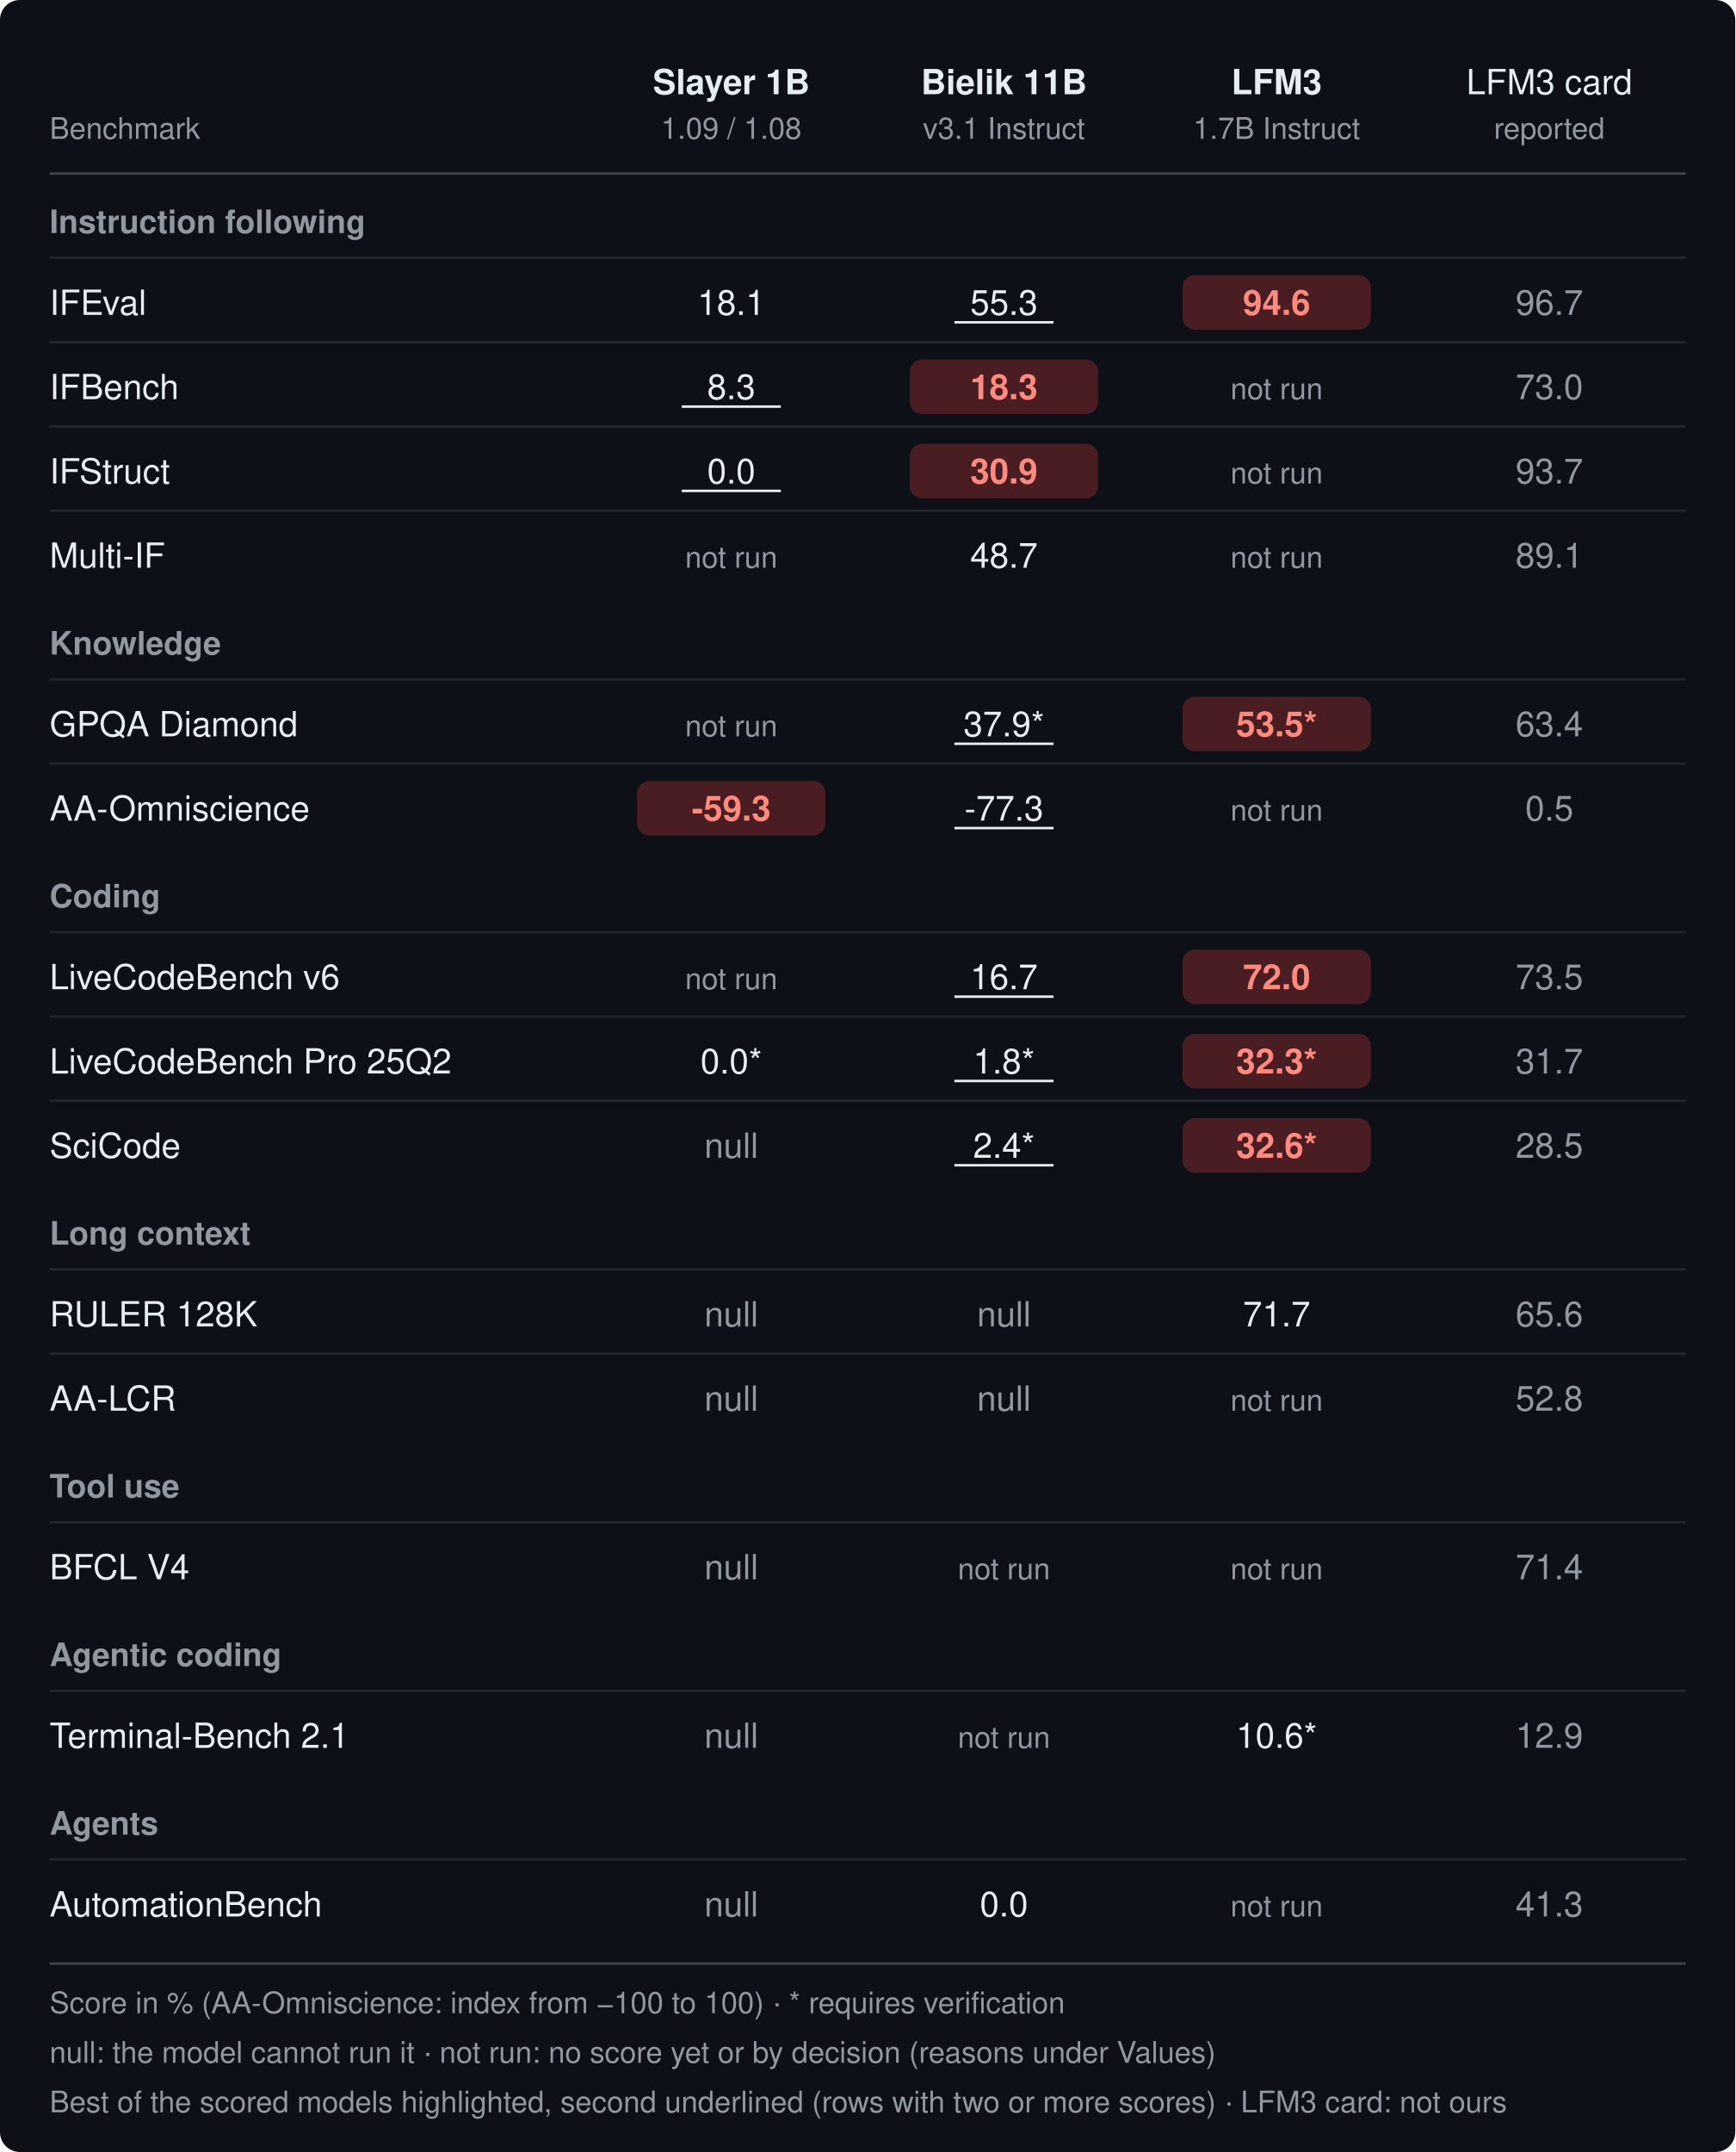
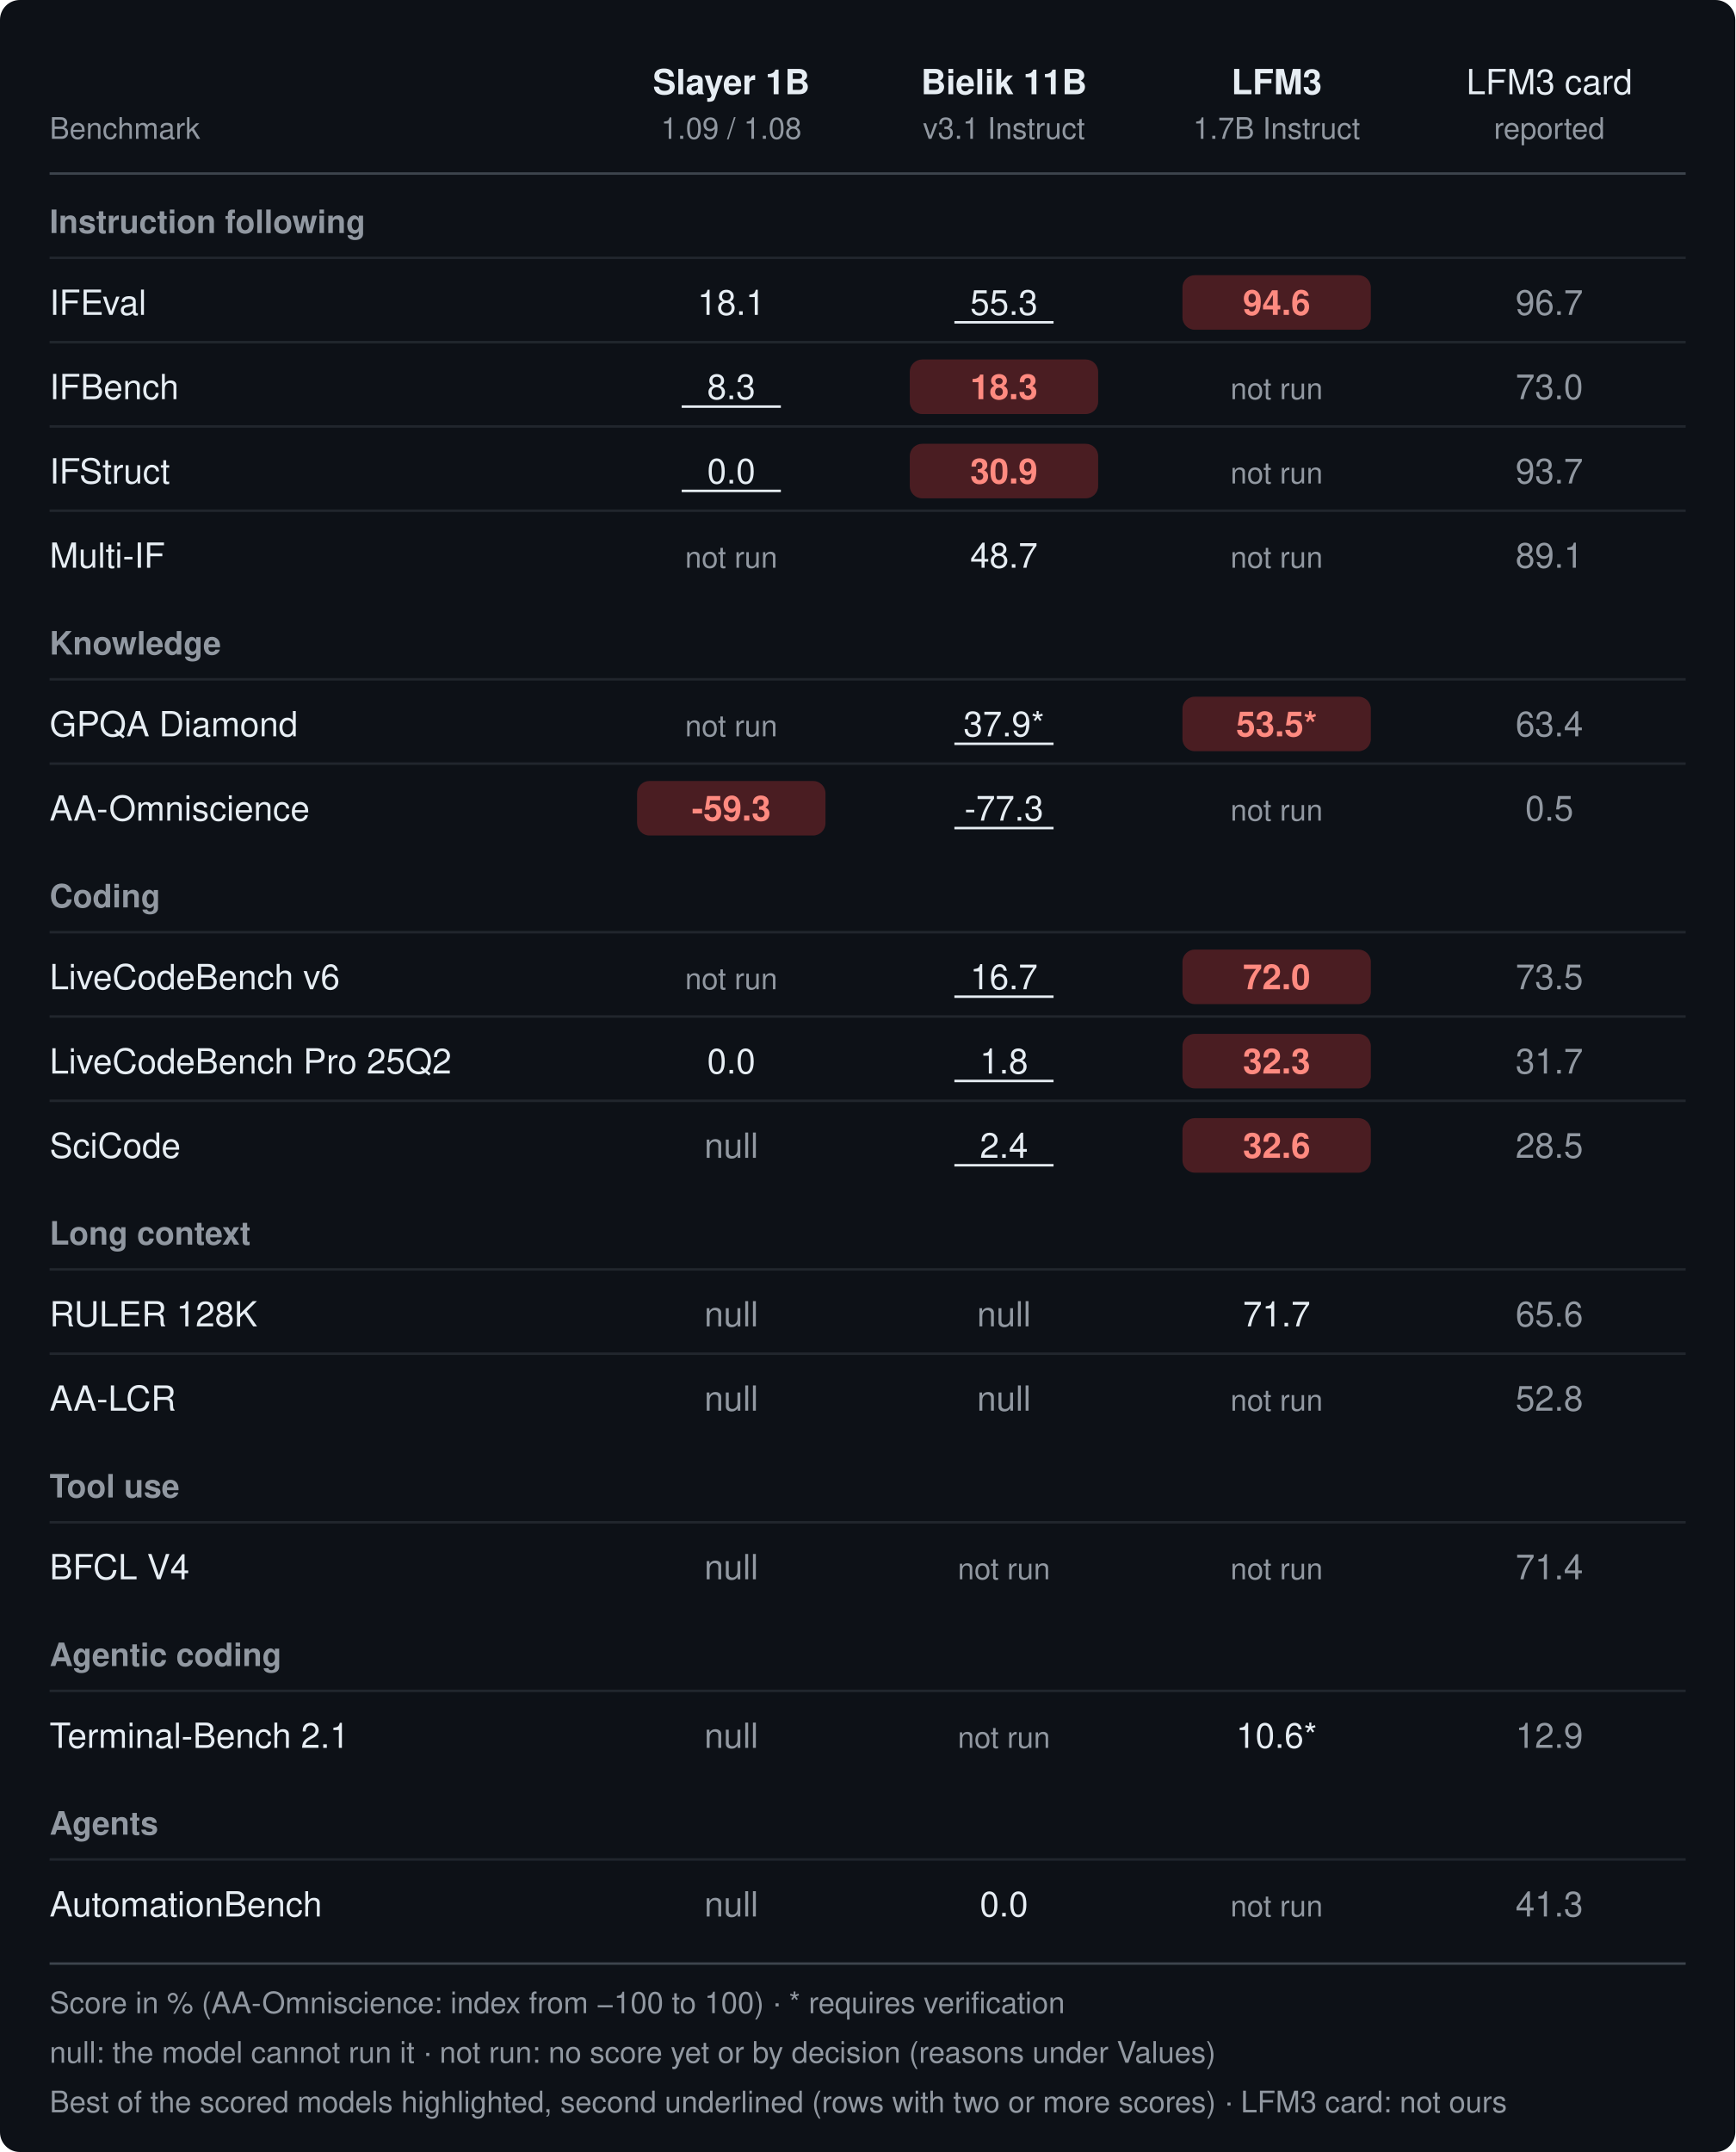
<svg xmlns="http://www.w3.org/2000/svg" width="700" height="868" viewBox="0 0 700 868" font-family="-apple-system, BlinkMacSystemFont, 'Segoe UI', Helvetica, Arial, sans-serif" font-size="14" fill="#e6edf3">
  <rect width="700" height="868" rx="8" fill="#0d1117" />
  <text x="295.0" y="38" text-anchor="middle" font-weight="600">Slayer 1B</text>
  <text x="295.0" y="56" text-anchor="middle" font-size="12" fill="#9198a1">1.09 / 1.08</text>
  <text x="405.0" y="38" text-anchor="middle" font-weight="600">Bielik 11B</text>
  <text x="405.0" y="56" text-anchor="middle" font-size="12" fill="#9198a1">v3.1 Instruct</text>
  <text x="515.0" y="38" text-anchor="middle" font-weight="600">LFM3</text>
  <text x="515.0" y="56" text-anchor="middle" font-size="12" fill="#9198a1">1.7B Instruct</text>
  <text x="625.0" y="38" text-anchor="middle" font-weight="400">LFM3 card</text>
  <text x="625.0" y="56" text-anchor="middle" font-size="12" fill="#9198a1">reported</text>
  <text x="20" y="56" font-size="12" fill="#9198a1">Benchmark</text>
  <line x1="20" x2="680" y1="70" y2="70" stroke="#3d444d" />
  <text x="20" y="94" font-size="13" font-weight="600" fill="#9198a1">Instruction following</text>
  <line x1="20" x2="680" y1="104" y2="104" stroke="#21262d" />
  <text x="20" y="127">IFEval</text>
  <text x="295.0" y="127" text-anchor="middle" data-benchmark="ifeval" data-model="slayer1b-1.08" data-rank="3">18.1</text>
  <line x1="385.0" x2="425.0" y1="130" y2="130" stroke="#e6edf3" />
  <text x="405.0" y="127" text-anchor="middle" data-benchmark="ifeval" data-model="bielik-11b-v3.1" data-rank="2">55.3</text>
  <rect x="477.0" y="111" width="76" height="22" rx="5" fill="#4a1d22" />
  <text x="515.0" y="127" text-anchor="middle" font-weight="700" fill="#ff8a80" data-benchmark="ifeval" data-model="lfm3-1.7b-ifeval" data-rank="1">94.6</text>
  <text x="625.0" y="127" text-anchor="middle" fill="#9198a1" data-card="ifeval">96.7</text>
  <line x1="20" x2="680" y1="138" y2="138" stroke="#21262d" />
  <text x="20" y="161">IFBench</text>
  <line x1="275.0" x2="315.0" y1="164" y2="164" stroke="#e6edf3" />
  <text x="295.0" y="161" text-anchor="middle" data-benchmark="ifbench" data-model="slayer1b-60000" data-rank="2">8.3</text>
  <rect x="367.0" y="145" width="76" height="22" rx="5" fill="#4a1d22" />
  <text x="405.0" y="161" text-anchor="middle" font-weight="700" fill="#ff8a80" data-benchmark="ifbench" data-model="bielik-11b-v3.1-vllm" data-rank="1">18.3</text>
  <text x="515.0" y="161" text-anchor="middle" fill="#9198a1" font-size="12" data-benchmark="ifbench" data-model="" data-rank="0">not run</text>
  <text x="625.0" y="161" text-anchor="middle" fill="#9198a1" data-card="ifbench">73.0</text>
  <line x1="20" x2="680" y1="172" y2="172" stroke="#21262d" />
  <text x="20" y="195">IFStruct</text>
  <line x1="275.0" x2="315.0" y1="198" y2="198" stroke="#e6edf3" />
  <text x="295.0" y="195" text-anchor="middle" data-benchmark="ifstruct" data-model="slayer1b-60000" data-rank="2">0.0</text>
  <rect x="367.0" y="179" width="76" height="22" rx="5" fill="#4a1d22" />
  <text x="405.0" y="195" text-anchor="middle" font-weight="700" fill="#ff8a80" data-benchmark="ifstruct" data-model="bielik-11b-v3.1-vllm" data-rank="1">30.9</text>
  <text x="515.0" y="195" text-anchor="middle" fill="#9198a1" font-size="12" data-benchmark="ifstruct" data-model="" data-rank="0">not run</text>
  <text x="625.0" y="195" text-anchor="middle" fill="#9198a1" data-card="ifstruct">93.7</text>
  <line x1="20" x2="680" y1="206" y2="206" stroke="#21262d" />
  <text x="20" y="229">Multi-IF</text>
  <text x="295.0" y="229" text-anchor="middle" fill="#9198a1" font-size="12" data-benchmark="multi-if" data-model="slayer1b-60000" data-rank="0">not run</text>
  <text x="405.0" y="229" text-anchor="middle" data-benchmark="multi-if" data-model="bielik-11b-v3.1-vllm" data-rank="0">48.7</text>
  <text x="515.0" y="229" text-anchor="middle" fill="#9198a1" font-size="12" data-benchmark="multi-if" data-model="" data-rank="0">not run</text>
  <text x="625.0" y="229" text-anchor="middle" fill="#9198a1" data-card="multi-if">89.1</text>
  <text x="20" y="264" font-size="13" font-weight="600" fill="#9198a1">Knowledge</text>
  <line x1="20" x2="680" y1="274" y2="274" stroke="#21262d" />
  <text x="20" y="297">GPQA Diamond</text>
  <text x="295.0" y="297" text-anchor="middle" fill="#9198a1" font-size="12" data-benchmark="gpqa-diamond" data-model="slayer1b-1.09-k70000" data-rank="0">not run</text>
  <line x1="385.0" x2="425.0" y1="300" y2="300" stroke="#e6edf3" />
  <text x="405.0" y="297" text-anchor="middle" data-benchmark="gpqa-diamond" data-model="bielik-11b-v3.1" data-rank="2">37.9*</text>
  <rect x="477.0" y="281" width="76" height="22" rx="5" fill="#4a1d22" />
  <text x="515.0" y="297" text-anchor="middle" font-weight="700" fill="#ff8a80" data-benchmark="gpqa-diamond" data-model="lfm3-1.7b" data-rank="1">53.5*</text>
  <text x="625.0" y="297" text-anchor="middle" fill="#9198a1" data-card="gpqa-diamond">63.4</text>
  <line x1="20" x2="680" y1="308" y2="308" stroke="#21262d" />
  <text x="20" y="331">AA-Omniscience</text>
  <rect x="257.0" y="315" width="76" height="22" rx="5" fill="#4a1d22" />
  <text x="295.0" y="331" text-anchor="middle" font-weight="700" fill="#ff8a80" data-benchmark="aa-omniscience" data-model="slayer1b-60000" data-rank="1">-59.3</text>
  <line x1="385.0" x2="425.0" y1="334" y2="334" stroke="#e6edf3" />
  <text x="405.0" y="331" text-anchor="middle" data-benchmark="aa-omniscience" data-model="bielik-11b-v3.1-vllm" data-rank="2">-77.3</text>
  <text x="515.0" y="331" text-anchor="middle" fill="#9198a1" font-size="12" data-benchmark="aa-omniscience" data-model="" data-rank="0">not run</text>
  <text x="625.0" y="331" text-anchor="middle" fill="#9198a1" data-card="aa-omniscience">0.5</text>
  <text x="20" y="366" font-size="13" font-weight="600" fill="#9198a1">Coding</text>
  <line x1="20" x2="680" y1="376" y2="376" stroke="#21262d" />
  <text x="20" y="399">LiveCodeBench v6</text>
  <text x="295.0" y="399" text-anchor="middle" fill="#9198a1" font-size="12" data-benchmark="livecodebench-v6" data-model="slayer1b-1.09-k70000" data-rank="0">not run</text>
  <line x1="385.0" x2="425.0" y1="402" y2="402" stroke="#e6edf3" />
  <text x="405.0" y="399" text-anchor="middle" data-benchmark="livecodebench-v6" data-model="bielik-11b-v3.1" data-rank="2">16.7</text>
  <rect x="477.0" y="383" width="76" height="22" rx="5" fill="#4a1d22" />
  <text x="515.0" y="399" text-anchor="middle" font-weight="700" fill="#ff8a80" data-benchmark="livecodebench-v6" data-model="lfm3-1.7b" data-rank="1">72.0</text>
  <text x="625.0" y="399" text-anchor="middle" fill="#9198a1" data-card="livecodebench-v6">73.5</text>
  <line x1="20" x2="680" y1="410" y2="410" stroke="#21262d" />
  <text x="20" y="433">LiveCodeBench Pro 25Q2</text>
-   <text x="295.0" y="433" text-anchor="middle" data-benchmark="livecodebench-pro-25q2" data-model="slayer1b-1.09-k70000" data-rank="3">0.0*</text>
+   <text x="295.0" y="433" text-anchor="middle" data-benchmark="livecodebench-pro-25q2" data-model="slayer1b-1.09-k70000" data-rank="3">0.0</text>
  <line x1="385.0" x2="425.0" y1="436" y2="436" stroke="#e6edf3" />
-   <text x="405.0" y="433" text-anchor="middle" data-benchmark="livecodebench-pro-25q2" data-model="bielik-11b-v3.1" data-rank="2">1.8*</text>
+   <text x="405.0" y="433" text-anchor="middle" data-benchmark="livecodebench-pro-25q2" data-model="bielik-11b-v3.1" data-rank="2">1.8</text>
  <rect x="477.0" y="417" width="76" height="22" rx="5" fill="#4a1d22" />
-   <text x="515.0" y="433" text-anchor="middle" font-weight="700" fill="#ff8a80" data-benchmark="livecodebench-pro-25q2" data-model="lfm3-1.7b" data-rank="1">32.3*</text>
+   <text x="515.0" y="433" text-anchor="middle" font-weight="700" fill="#ff8a80" data-benchmark="livecodebench-pro-25q2" data-model="lfm3-1.7b" data-rank="1">32.3</text>
  <text x="625.0" y="433" text-anchor="middle" fill="#9198a1" data-card="livecodebench-pro-25q2">31.7</text>
  <line x1="20" x2="680" y1="444" y2="444" stroke="#21262d" />
  <text x="20" y="467">SciCode</text>
  <text x="295.0" y="467" text-anchor="middle" fill="#9198a1" data-benchmark="scicode" data-model="slayer1b-1.09-k70000" data-rank="0">null</text>
  <line x1="385.0" x2="425.0" y1="470" y2="470" stroke="#e6edf3" />
-   <text x="405.0" y="467" text-anchor="middle" data-benchmark="scicode" data-model="bielik-11b-v3.1" data-rank="2">2.4*</text>
+   <text x="405.0" y="467" text-anchor="middle" data-benchmark="scicode" data-model="bielik-11b-v3.1" data-rank="2">2.4</text>
  <rect x="477.0" y="451" width="76" height="22" rx="5" fill="#4a1d22" />
-   <text x="515.0" y="467" text-anchor="middle" font-weight="700" fill="#ff8a80" data-benchmark="scicode" data-model="lfm3-1.7b" data-rank="1">32.6*</text>
+   <text x="515.0" y="467" text-anchor="middle" font-weight="700" fill="#ff8a80" data-benchmark="scicode" data-model="lfm3-1.7b" data-rank="1">32.6</text>
  <text x="625.0" y="467" text-anchor="middle" fill="#9198a1" data-card="scicode">28.5</text>
  <text x="20" y="502" font-size="13" font-weight="600" fill="#9198a1">Long context</text>
  <line x1="20" x2="680" y1="512" y2="512" stroke="#21262d" />
  <text x="20" y="535">RULER 128K</text>
  <text x="295.0" y="535" text-anchor="middle" fill="#9198a1" data-benchmark="ruler-128k" data-model="slayer1b-1.09-k70000" data-rank="0">null</text>
  <text x="405.0" y="535" text-anchor="middle" fill="#9198a1" data-benchmark="ruler-128k" data-model="bielik-11b-v3.1" data-rank="0">null</text>
  <text x="515.0" y="535" text-anchor="middle" data-benchmark="ruler-128k" data-model="lfm3-1.7b" data-rank="0">71.7</text>
  <text x="625.0" y="535" text-anchor="middle" fill="#9198a1" data-card="ruler-128k">65.6</text>
  <line x1="20" x2="680" y1="546" y2="546" stroke="#21262d" />
  <text x="20" y="569">AA-LCR</text>
  <text x="295.0" y="569" text-anchor="middle" fill="#9198a1" data-benchmark="aa-lcr" data-model="slayer1b-1.09-k70000" data-rank="0">null</text>
  <text x="405.0" y="569" text-anchor="middle" fill="#9198a1" data-benchmark="aa-lcr" data-model="bielik-11b-v3.1" data-rank="0">null</text>
  <text x="515.0" y="569" text-anchor="middle" fill="#9198a1" font-size="12" data-benchmark="aa-lcr" data-model="" data-rank="0">not run</text>
  <text x="625.0" y="569" text-anchor="middle" fill="#9198a1" data-card="aa-lcr">52.8</text>
  <text x="20" y="604" font-size="13" font-weight="600" fill="#9198a1">Tool use</text>
  <line x1="20" x2="680" y1="614" y2="614" stroke="#21262d" />
  <text x="20" y="637">BFCL V4</text>
  <text x="295.0" y="637" text-anchor="middle" fill="#9198a1" data-benchmark="bfcl-v4" data-model="slayer1b-60000" data-rank="0">null</text>
  <text x="405.0" y="637" text-anchor="middle" fill="#9198a1" font-size="12" data-benchmark="bfcl-v4" data-model="bielik-11b-v3.1-vllm" data-rank="0">not run</text>
  <text x="515.0" y="637" text-anchor="middle" fill="#9198a1" font-size="12" data-benchmark="bfcl-v4" data-model="" data-rank="0">not run</text>
  <text x="625.0" y="637" text-anchor="middle" fill="#9198a1" data-card="bfcl-v4">71.4</text>
  <text x="20" y="672" font-size="13" font-weight="600" fill="#9198a1">Agentic coding</text>
  <line x1="20" x2="680" y1="682" y2="682" stroke="#21262d" />
  <text x="20" y="705">Terminal-Bench 2.1</text>
  <text x="295.0" y="705" text-anchor="middle" fill="#9198a1" data-benchmark="terminal-bench-2-1" data-model="slayer1b-1.09-k70000" data-rank="0">null</text>
  <text x="405.0" y="705" text-anchor="middle" fill="#9198a1" font-size="12" data-benchmark="terminal-bench-2-1" data-model="" data-rank="0">not run</text>
  <text x="515.0" y="705" text-anchor="middle" data-benchmark="terminal-bench-2-1" data-model="lfm3-1.7b" data-rank="0">10.6*</text>
  <text x="625.0" y="705" text-anchor="middle" fill="#9198a1" data-card="terminal-bench-2-1">12.9</text>
  <text x="20" y="740" font-size="13" font-weight="600" fill="#9198a1">Agents</text>
  <line x1="20" x2="680" y1="750" y2="750" stroke="#21262d" />
  <text x="20" y="773">AutomationBench</text>
  <text x="295.0" y="773" text-anchor="middle" fill="#9198a1" data-benchmark="automationbench" data-model="slayer1b-60000" data-rank="0">null</text>
  <text x="405.0" y="773" text-anchor="middle" data-benchmark="automationbench" data-model="bielik-11b-v3.1-vllm" data-rank="0">0.0</text>
  <text x="515.0" y="773" text-anchor="middle" fill="#9198a1" font-size="12" data-benchmark="automationbench" data-model="" data-rank="0">not run</text>
  <text x="625.0" y="773" text-anchor="middle" fill="#9198a1" data-card="automationbench">41.3</text>
  <line x1="20" x2="680" y1="792" y2="792" stroke="#3d444d" />
  <text x="20" y="812" font-size="12" fill="#9198a1">Score in % (AA-Omniscience: index from −100 to 100) · * requires verification</text>
  <text x="20" y="832" font-size="12" fill="#9198a1">null: the model cannot run it · not run: no score yet or by decision (reasons under Values)</text>
  <text x="20" y="852" font-size="12" fill="#9198a1">Best of the scored models highlighted, second underlined (rows with two or more scores) · LFM3 card: not ours</text>
</svg>
